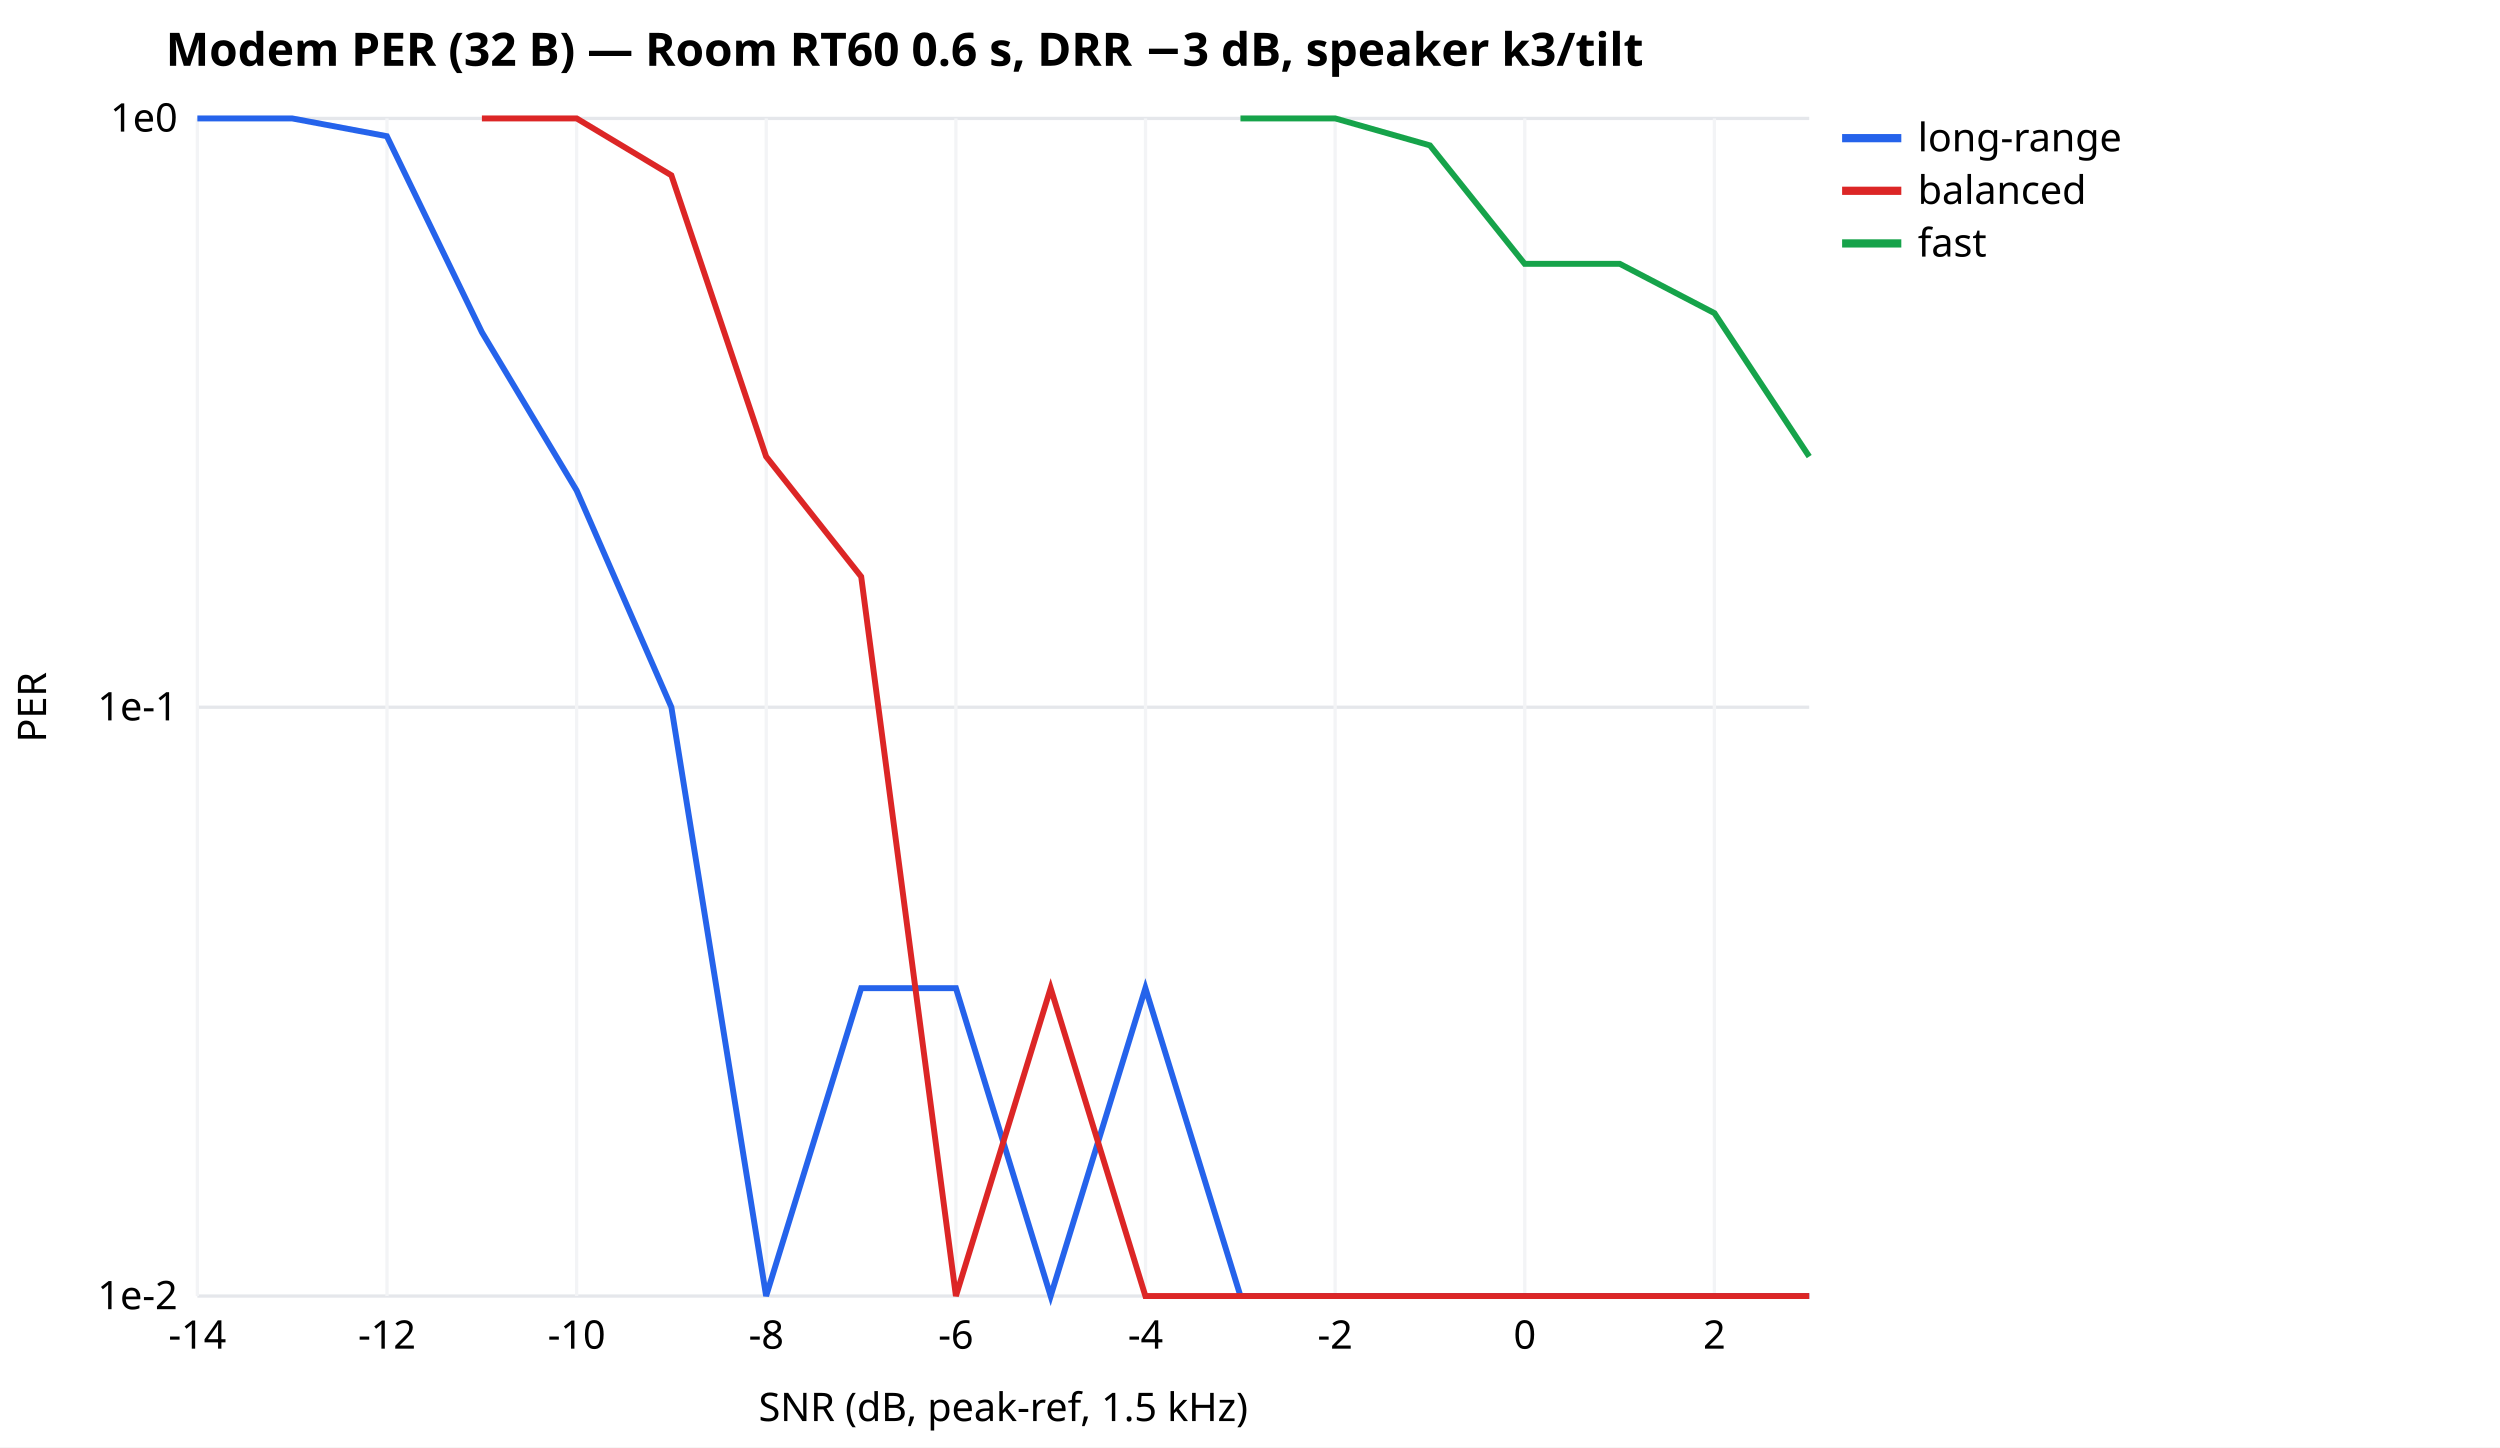
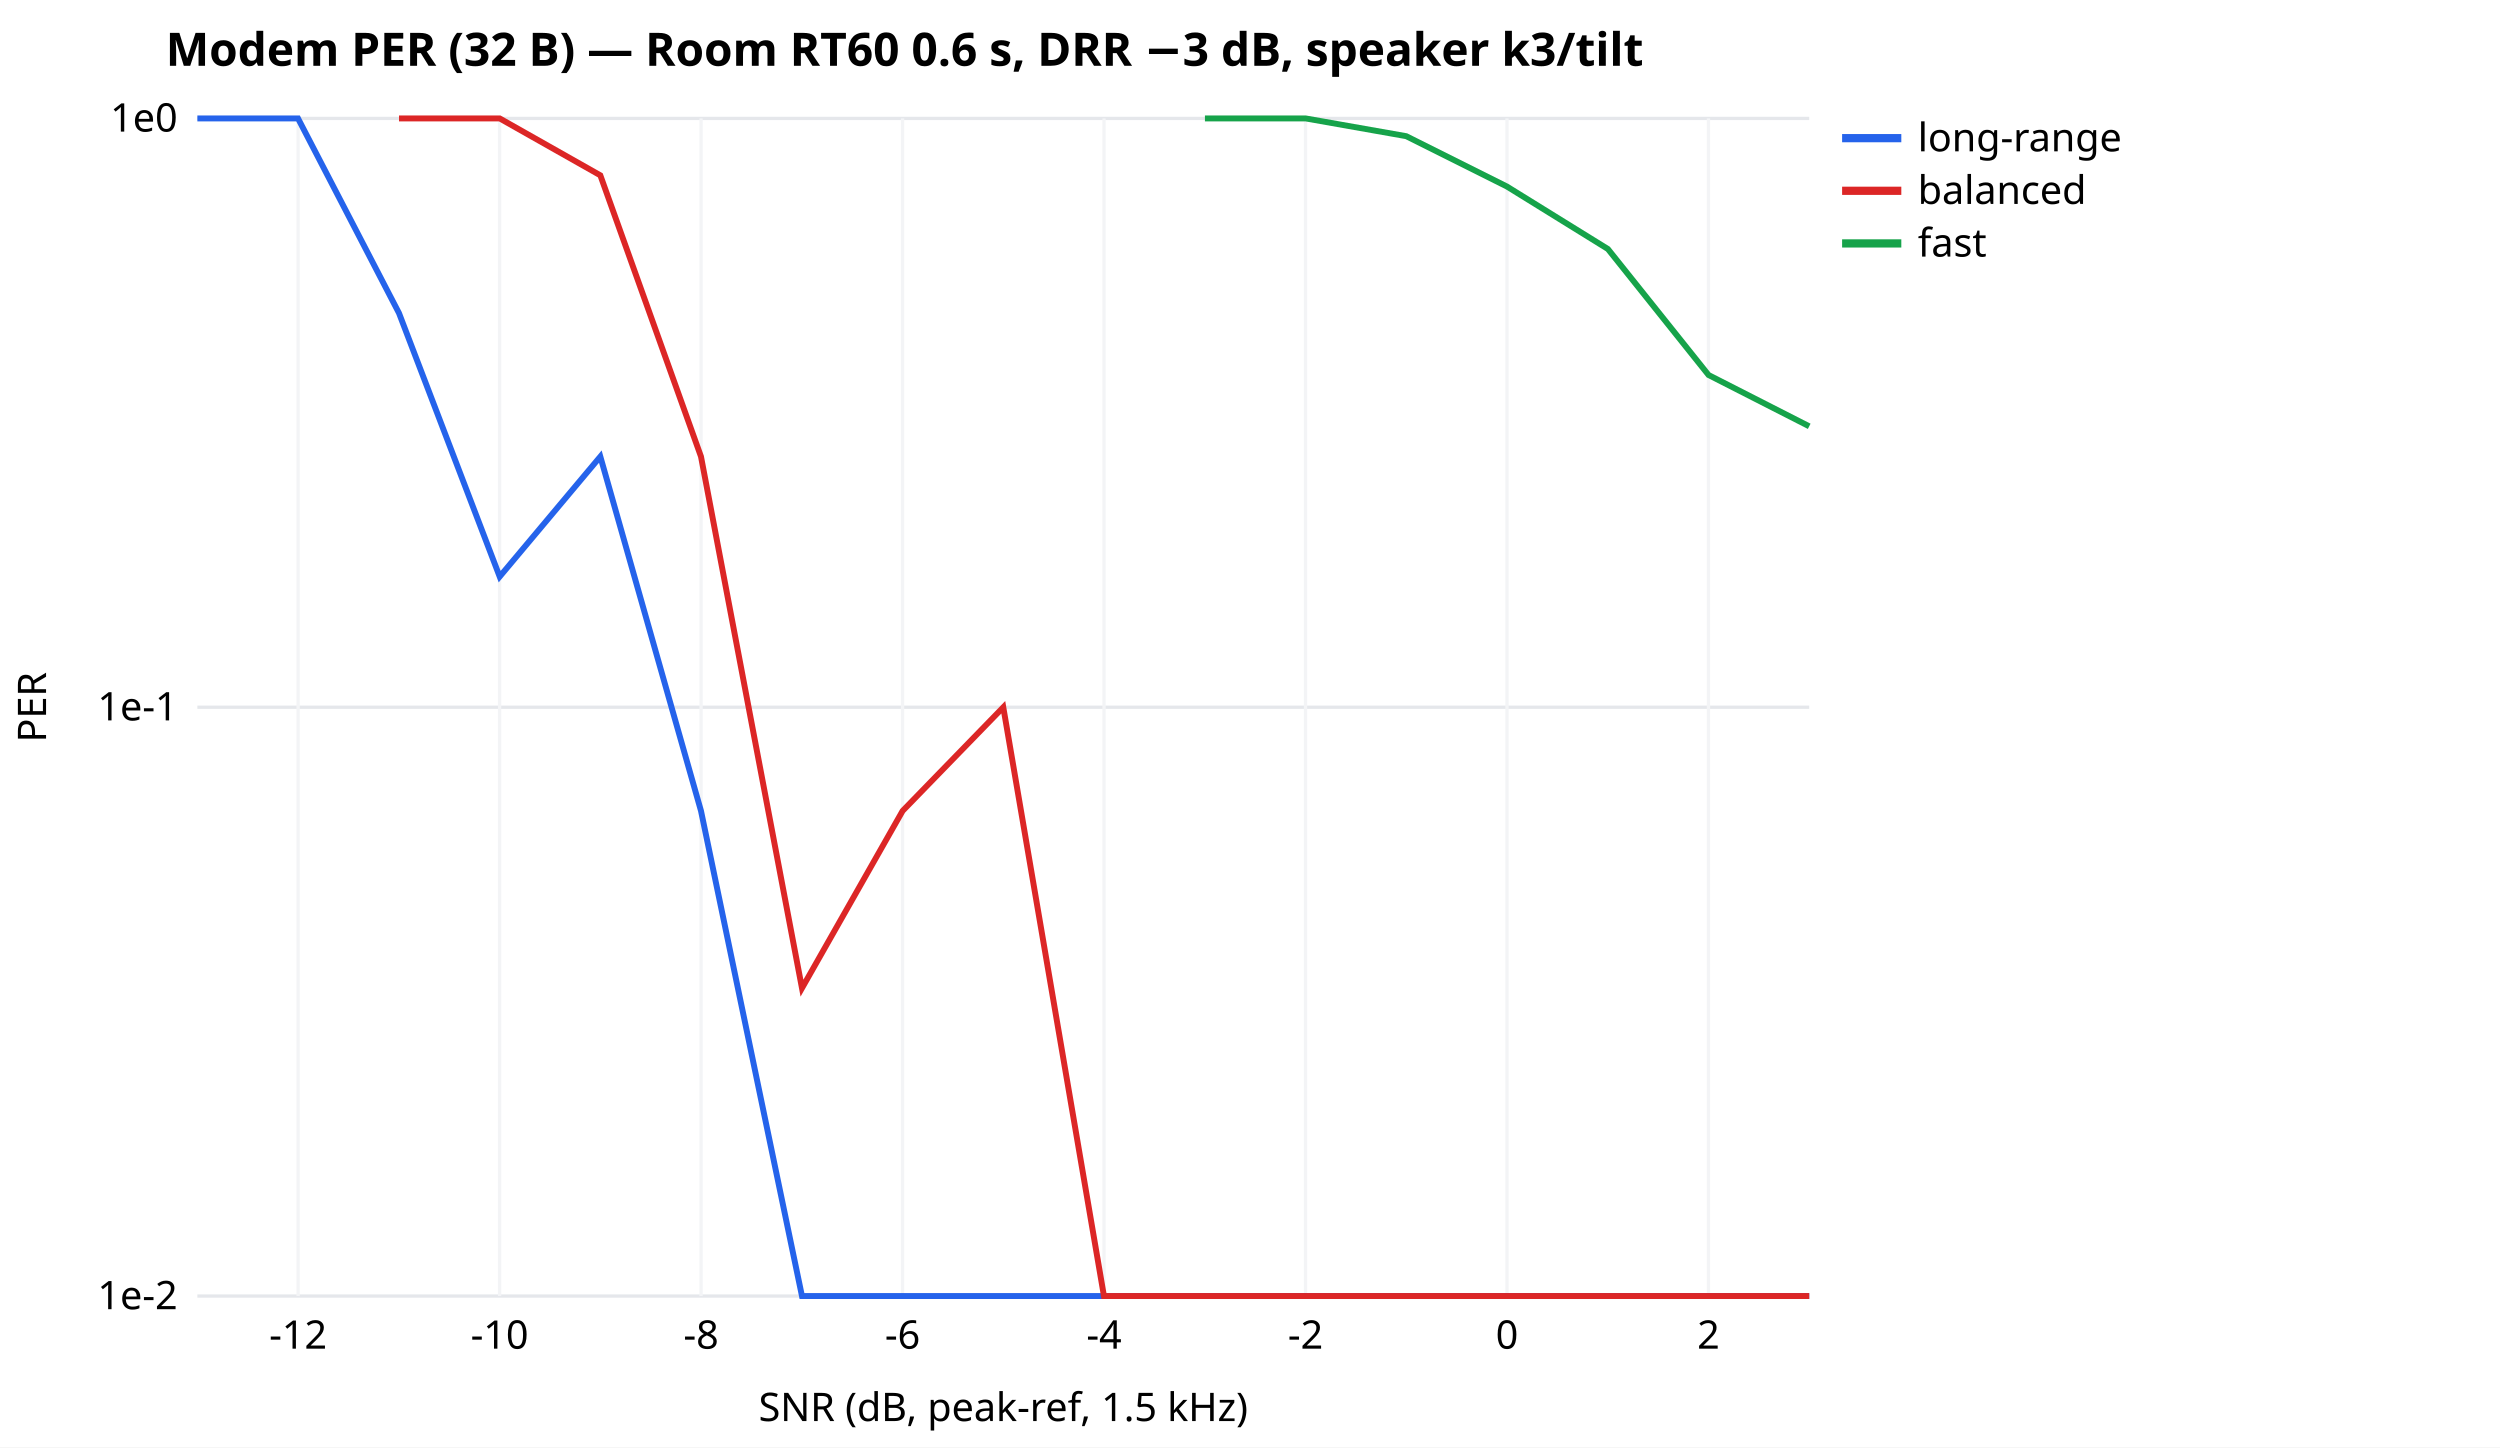
<svg xmlns="http://www.w3.org/2000/svg" viewBox="0 0 760 440" font-family="system-ui,sans-serif" font-size="12">
  <rect width="760" height="440" fill="#fff" />
  <text x="275" y="20" text-anchor="middle" font-size="14" font-weight="600">Modem PER (32 B) — Room RT60 0.6 s, DRR −3 dB, speaker k3/tilt</text>
  <line x1="60" x2="550" y1="394" y2="394" stroke="#e5e7eb" />
  <text x="54" y="398" text-anchor="end">1e-2</text>
  <line x1="60" x2="550" y1="215" y2="215" stroke="#e5e7eb" />
  <text x="54" y="219" text-anchor="end">1e-1</text>
  <line x1="60" x2="550" y1="36" y2="36" stroke="#e5e7eb" />
  <text x="54" y="40" text-anchor="end">1e0</text>
-   <line x1="60" x2="60" y1="36" y2="394" stroke="#f3f4f6" />
-   <text x="60" y="410" text-anchor="middle">-14</text>
-   <line x1="117.647" x2="117.647" y1="36" y2="394" stroke="#f3f4f6" />
-   <text x="117.647" y="410" text-anchor="middle">-12</text>
-   <line x1="175.294" x2="175.294" y1="36" y2="394" stroke="#f3f4f6" />
-   <text x="175.294" y="410" text-anchor="middle">-10</text>
-   <line x1="232.941" x2="232.941" y1="36" y2="394" stroke="#f3f4f6" />
-   <text x="232.941" y="410" text-anchor="middle">-8</text>
-   <line x1="290.588" x2="290.588" y1="36" y2="394" stroke="#f3f4f6" />
-   <text x="290.588" y="410" text-anchor="middle">-6</text>
-   <line x1="348.235" x2="348.235" y1="36" y2="394" stroke="#f3f4f6" />
-   <text x="348.235" y="410" text-anchor="middle">-4</text>
-   <line x1="405.882" x2="405.882" y1="36" y2="394" stroke="#f3f4f6" />
-   <text x="405.882" y="410" text-anchor="middle">-2</text>
-   <line x1="463.529" x2="463.529" y1="36" y2="394" stroke="#f3f4f6" />
-   <text x="463.529" y="410" text-anchor="middle">0</text>
-   <line x1="521.176" x2="521.176" y1="36" y2="394" stroke="#f3f4f6" />
-   <text x="521.176" y="410" text-anchor="middle">2</text>
+   <line x1="90.625" x2="90.625" y1="36" y2="394" stroke="#f3f4f6" />
+   <text x="90.625" y="410" text-anchor="middle">-12</text>
+   <line x1="151.875" x2="151.875" y1="36" y2="394" stroke="#f3f4f6" />
+   <text x="151.875" y="410" text-anchor="middle">-10</text>
+   <line x1="213.125" x2="213.125" y1="36" y2="394" stroke="#f3f4f6" />
+   <text x="213.125" y="410" text-anchor="middle">-8</text>
+   <line x1="274.375" x2="274.375" y1="36" y2="394" stroke="#f3f4f6" />
+   <text x="274.375" y="410" text-anchor="middle">-6</text>
+   <line x1="335.625" x2="335.625" y1="36" y2="394" stroke="#f3f4f6" />
+   <text x="335.625" y="410" text-anchor="middle">-4</text>
+   <line x1="396.875" x2="396.875" y1="36" y2="394" stroke="#f3f4f6" />
+   <text x="396.875" y="410" text-anchor="middle">-2</text>
+   <line x1="458.125" x2="458.125" y1="36" y2="394" stroke="#f3f4f6" />
+   <text x="458.125" y="410" text-anchor="middle">0</text>
+   <line x1="519.375" x2="519.375" y1="36" y2="394" stroke="#f3f4f6" />
+   <text x="519.375" y="410" text-anchor="middle">2</text>
  <text x="305" y="432" text-anchor="middle">SNR (dB, peak-ref, 1.5 kHz)</text>
  <text x="14" y="215" text-anchor="middle" transform="rotate(-90 14 215)">PER</text>
-   <polyline fill="none" stroke="#2563eb" stroke-width="1.8" points="550.0,394.0 521.2,394.0 492.4,394.0 463.5,394.0 434.7,394.0 405.9,394.0 377.1,394.0 348.2,300.4 319.4,394.0 290.6,300.4 261.8,300.4 232.9,394.0 204.1,215.0 175.3,149.1 146.5,101.0 117.6,41.4 88.8,36.0 60.0,36.0" />
+   <polyline fill="none" stroke="#2563eb" stroke-width="1.8" points="550.0,394.0 519.4,394.0 488.8,394.0 458.1,394.0 427.5,394.0 396.9,394.0 366.3,394.0 335.6,394.0 305.0,394.0 274.4,394.0 243.8,394.0 213.1,246.5 182.5,138.8 151.9,175.3 121.3,95.2 90.6,36.0 60.0,36.0" />
  <line x1="560" x2="578" y1="42" y2="42" stroke="#2563eb" stroke-width="2.5" />
  <text x="583" y="46">long-range</text>
-   <polyline fill="none" stroke="#dc2626" stroke-width="1.8" points="550.0,394.0 521.2,394.0 492.4,394.0 463.5,394.0 434.7,394.0 405.9,394.0 377.1,394.0 348.2,394.0 319.4,300.4 290.6,394.0 261.8,175.3 232.9,138.8 204.1,53.3 175.3,36.0 146.5,36.0" />
+   <polyline fill="none" stroke="#dc2626" stroke-width="1.8" points="550.0,394.0 519.4,394.0 488.8,394.0 458.1,394.0 427.5,394.0 396.9,394.0 366.3,394.0 335.6,394.0 305.0,215.0 274.4,246.5 243.8,300.4 213.1,138.8 182.5,53.3 151.9,36.0 121.3,36.0" />
  <line x1="560" x2="578" y1="58" y2="58" stroke="#dc2626" stroke-width="2.5" />
  <text x="583" y="62">balanced</text>
-   <polyline fill="none" stroke="#16a34a" stroke-width="1.8" points="550.0,138.8 521.2,95.2 492.4,80.2 463.5,80.2 434.7,44.2 405.9,36.0 377.1,36.0" />
+   <polyline fill="none" stroke="#16a34a" stroke-width="1.8" points="550.0,129.6 519.4,114.0 488.8,75.7 458.1,56.7 427.5,41.4 396.9,36.0 366.3,36.0" />
  <line x1="560" x2="578" y1="74" y2="74" stroke="#16a34a" stroke-width="2.5" />
  <text x="583" y="78">fast</text>
</svg>
